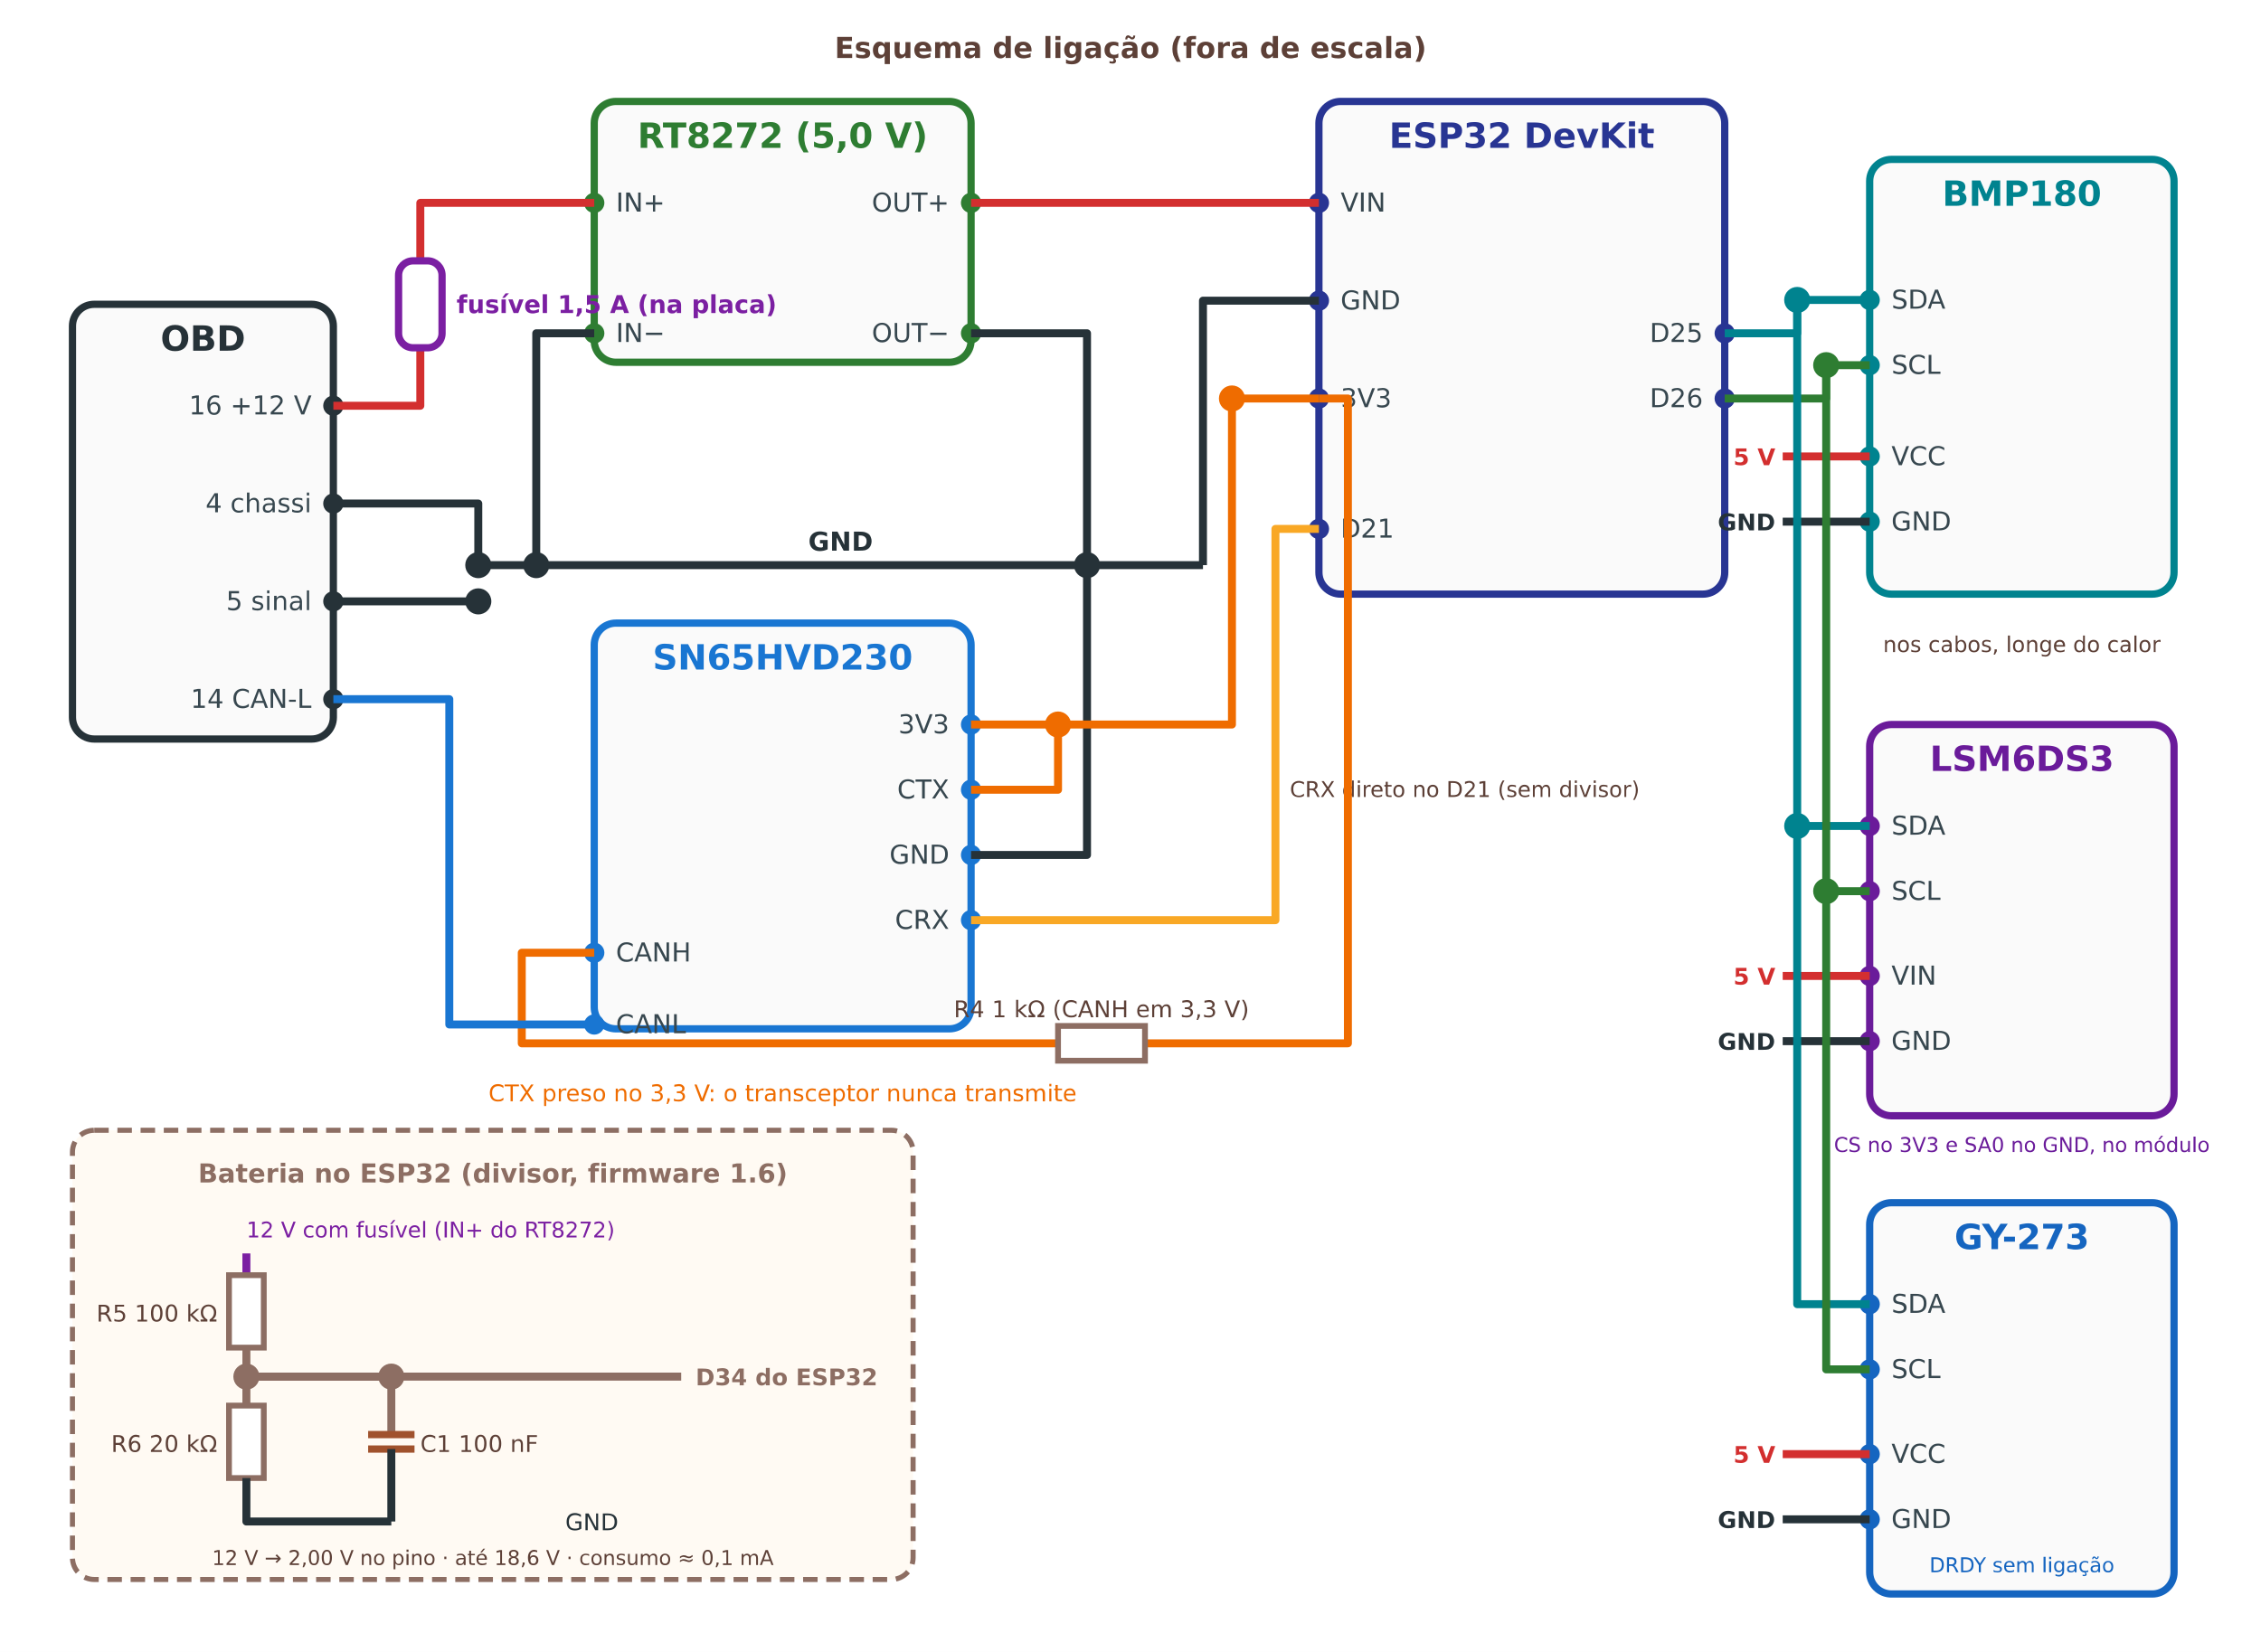
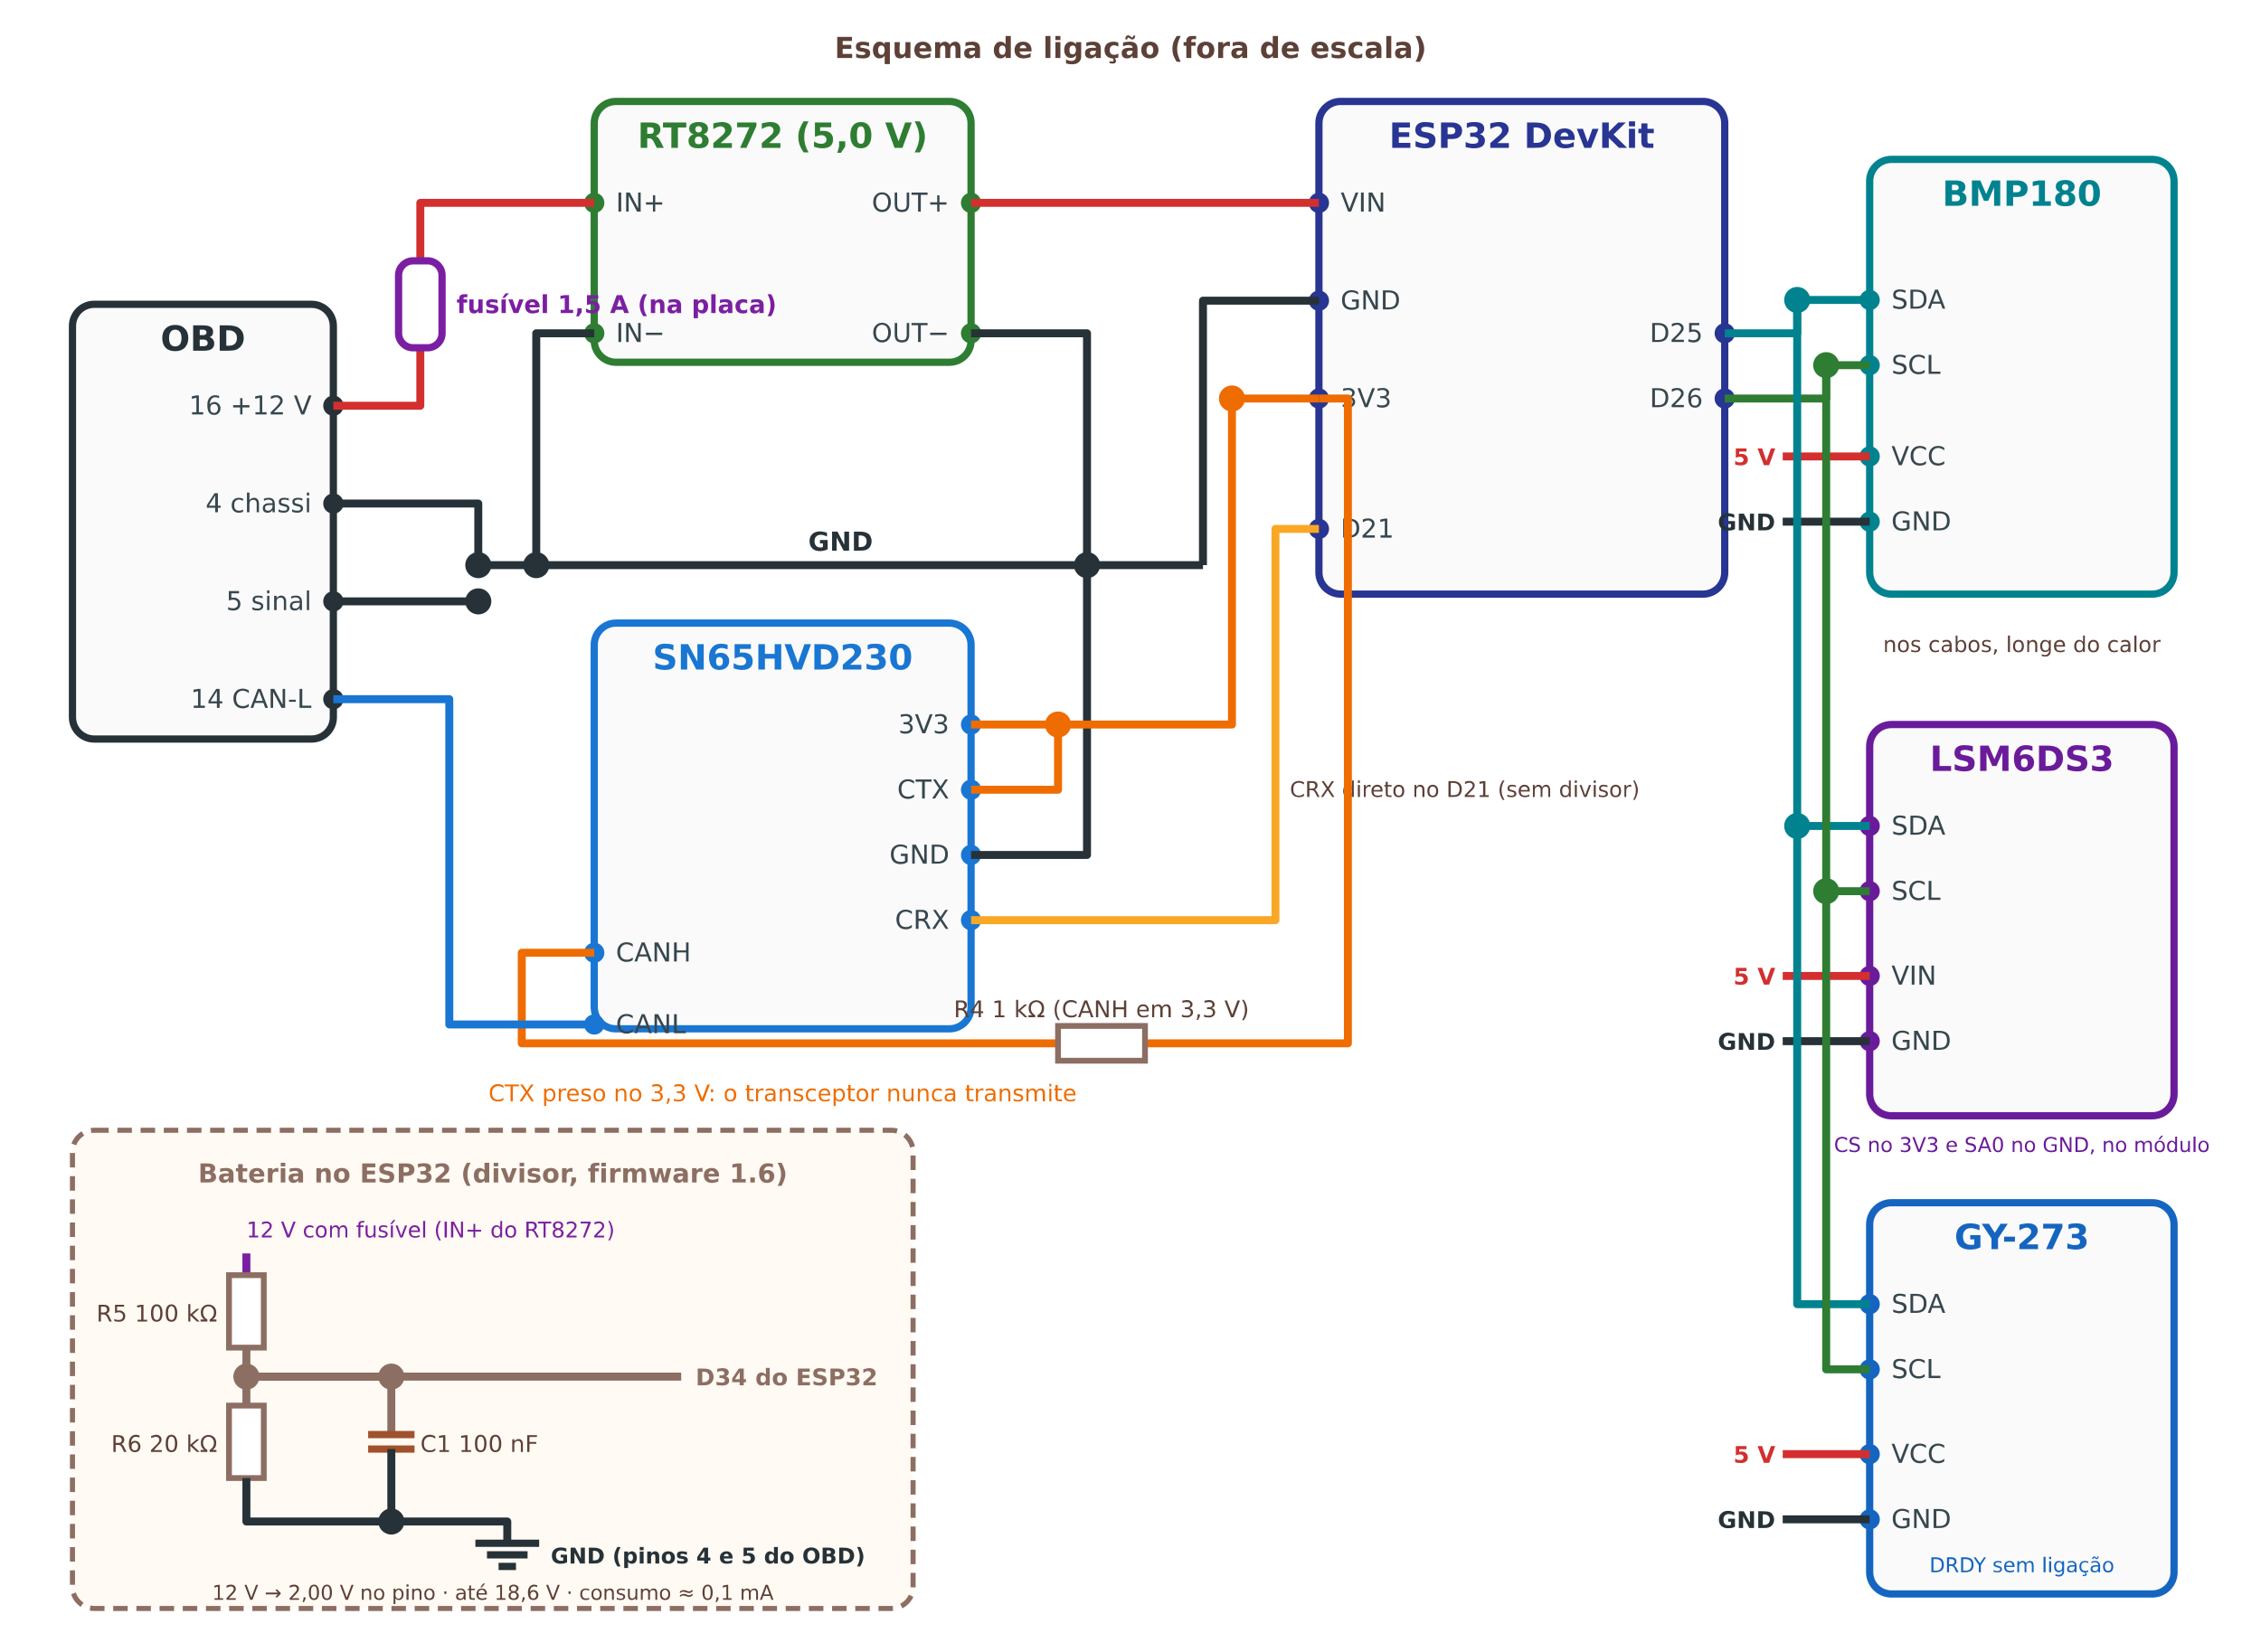
<svg xmlns="http://www.w3.org/2000/svg" width="249.6mm" height="182.4mm" viewBox="-3 -3 156 114">
  <rect x="-3" y="-3" width="156" height="114" fill="#fff" />
  <rect x="2" y="18" width="18" height="30" rx="1.5" fill="#fafafa" stroke="#263238" stroke-width="0.5" />
  <text x="11.00" y="21.20" font-size="2.4" fill="#263238" text-anchor="middle" font-weight="bold" font-family="DejaVu Sans, Arial, sans-serif">OBD</text>
  <circle cx="20" cy="25.0" r="0.7" fill="#263238" />
  <text x="18.50" y="25.60" font-size="1.8" fill="#37474f" text-anchor="end" font-weight="normal" font-family="DejaVu Sans, Arial, sans-serif">16 +12 V</text>
  <circle cx="20" cy="31.75" r="0.7" fill="#263238" />
  <text x="18.50" y="32.35" font-size="1.8" fill="#37474f" text-anchor="end" font-weight="normal" font-family="DejaVu Sans, Arial, sans-serif">4 chassi</text>
  <circle cx="20" cy="38.5" r="0.7" fill="#263238" />
  <text x="18.50" y="39.10" font-size="1.8" fill="#37474f" text-anchor="end" font-weight="normal" font-family="DejaVu Sans, Arial, sans-serif">5 sinal</text>
  <circle cx="20" cy="45.25" r="0.7" fill="#263238" />
  <text x="18.50" y="45.85" font-size="1.8" fill="#37474f" text-anchor="end" font-weight="normal" font-family="DejaVu Sans, Arial, sans-serif">14 CAN-L</text>
  <rect x="38" y="4" width="26" height="18" rx="1.5" fill="#fafafa" stroke="#2e7d32" stroke-width="0.5" />
  <text x="51.00" y="7.20" font-size="2.4" fill="#2e7d32" text-anchor="middle" font-weight="bold" font-family="DejaVu Sans, Arial, sans-serif">RT8272 (5,0 V)</text>
  <circle cx="38" cy="11.0" r="0.7" fill="#2e7d32" />
  <text x="39.50" y="11.60" font-size="1.8" fill="#37474f" text-anchor="start" font-weight="normal" font-family="DejaVu Sans, Arial, sans-serif">IN+</text>
  <circle cx="38" cy="20.0" r="0.7" fill="#2e7d32" />
  <text x="39.50" y="20.60" font-size="1.8" fill="#37474f" text-anchor="start" font-weight="normal" font-family="DejaVu Sans, Arial, sans-serif">IN−</text>
  <circle cx="64" cy="11.0" r="0.7" fill="#2e7d32" />
  <text x="62.50" y="11.60" font-size="1.8" fill="#37474f" text-anchor="end" font-weight="normal" font-family="DejaVu Sans, Arial, sans-serif">OUT+</text>
  <circle cx="64" cy="20.0" r="0.7" fill="#2e7d32" />
  <text x="62.50" y="20.60" font-size="1.8" fill="#37474f" text-anchor="end" font-weight="normal" font-family="DejaVu Sans, Arial, sans-serif">OUT−</text>
  <rect x="88" y="4" width="28" height="34" rx="1.5" fill="#fafafa" stroke="#283593" stroke-width="0.5" />
  <text x="102.00" y="7.20" font-size="2.4" fill="#283593" text-anchor="middle" font-weight="bold" font-family="DejaVu Sans, Arial, sans-serif">ESP32 DevKit</text>
  <circle cx="88" cy="11.0" r="0.7" fill="#283593" />
  <text x="89.50" y="11.60" font-size="1.8" fill="#37474f" text-anchor="start" font-weight="normal" font-family="DejaVu Sans, Arial, sans-serif">VIN</text>
  <circle cx="88" cy="17.75" r="0.7" fill="#283593" />
  <text x="89.50" y="18.35" font-size="1.8" fill="#37474f" text-anchor="start" font-weight="normal" font-family="DejaVu Sans, Arial, sans-serif">GND</text>
  <circle cx="88" cy="24.5" r="0.7" fill="#283593" />
  <text x="89.50" y="25.10" font-size="1.8" fill="#37474f" text-anchor="start" font-weight="normal" font-family="DejaVu Sans, Arial, sans-serif">3V3</text>
  <circle cx="88" cy="33.5" r="0.7" fill="#283593" />
  <text x="89.50" y="34.10" font-size="1.8" fill="#37474f" text-anchor="start" font-weight="normal" font-family="DejaVu Sans, Arial, sans-serif">D21</text>
  <circle cx="116" cy="20.0" r="0.7" fill="#283593" />
  <text x="114.50" y="20.60" font-size="1.8" fill="#37474f" text-anchor="end" font-weight="normal" font-family="DejaVu Sans, Arial, sans-serif">D25</text>
  <circle cx="116" cy="24.5" r="0.7" fill="#283593" />
  <text x="114.50" y="25.10" font-size="1.8" fill="#37474f" text-anchor="end" font-weight="normal" font-family="DejaVu Sans, Arial, sans-serif">D26</text>
  <rect x="126" y="8" width="21" height="30" rx="1.5" fill="#fafafa" stroke="#00838f" stroke-width="0.5" />
  <text x="136.50" y="11.20" font-size="2.4" fill="#00838f" text-anchor="middle" font-weight="bold" font-family="DejaVu Sans, Arial, sans-serif">BMP180</text>
  <circle cx="126" cy="17.7" r="0.7" fill="#00838f" />
  <text x="127.50" y="18.30" font-size="1.8" fill="#37474f" text-anchor="start" font-weight="normal" font-family="DejaVu Sans, Arial, sans-serif">SDA</text>
  <circle cx="126" cy="22.2" r="0.7" fill="#00838f" />
  <text x="127.50" y="22.80" font-size="1.8" fill="#37474f" text-anchor="start" font-weight="normal" font-family="DejaVu Sans, Arial, sans-serif">SCL</text>
  <circle cx="126" cy="28.5" r="0.7" fill="#00838f" />
  <text x="127.50" y="29.10" font-size="1.8" fill="#37474f" text-anchor="start" font-weight="normal" font-family="DejaVu Sans, Arial, sans-serif">VCC</text>
  <circle cx="126" cy="33.0" r="0.7" fill="#00838f" />
  <text x="127.50" y="33.60" font-size="1.8" fill="#37474f" text-anchor="start" font-weight="normal" font-family="DejaVu Sans, Arial, sans-serif">GND</text>
  <rect x="126" y="47" width="21" height="27" rx="1.5" fill="#fafafa" stroke="#6a1b9a" stroke-width="0.5" />
  <text x="136.50" y="50.20" font-size="2.4" fill="#6a1b9a" text-anchor="middle" font-weight="bold" font-family="DejaVu Sans, Arial, sans-serif">LSM6DS3</text>
  <circle cx="126" cy="54.0" r="0.7" fill="#6a1b9a" />
  <text x="127.50" y="54.60" font-size="1.8" fill="#37474f" text-anchor="start" font-weight="normal" font-family="DejaVu Sans, Arial, sans-serif">SDA</text>
  <circle cx="126" cy="58.5" r="0.7" fill="#6a1b9a" />
  <text x="127.50" y="59.10" font-size="1.8" fill="#37474f" text-anchor="start" font-weight="normal" font-family="DejaVu Sans, Arial, sans-serif">SCL</text>
  <circle cx="126" cy="64.35" r="0.7" fill="#6a1b9a" />
  <text x="127.50" y="64.95" font-size="1.8" fill="#37474f" text-anchor="start" font-weight="normal" font-family="DejaVu Sans, Arial, sans-serif">VIN</text>
  <circle cx="126" cy="68.85" r="0.7" fill="#6a1b9a" />
  <text x="127.50" y="69.45" font-size="1.8" fill="#37474f" text-anchor="start" font-weight="normal" font-family="DejaVu Sans, Arial, sans-serif">GND</text>
  <rect x="126" y="80" width="21" height="27" rx="1.5" fill="#fafafa" stroke="#1565c0" stroke-width="0.5" />
  <text x="136.50" y="83.20" font-size="2.4" fill="#1565c0" text-anchor="middle" font-weight="bold" font-family="DejaVu Sans, Arial, sans-serif">GY-273</text>
  <circle cx="126" cy="87.0" r="0.7" fill="#1565c0" />
  <text x="127.50" y="87.60" font-size="1.8" fill="#37474f" text-anchor="start" font-weight="normal" font-family="DejaVu Sans, Arial, sans-serif">SDA</text>
  <circle cx="126" cy="91.5" r="0.7" fill="#1565c0" />
  <text x="127.50" y="92.10" font-size="1.8" fill="#37474f" text-anchor="start" font-weight="normal" font-family="DejaVu Sans, Arial, sans-serif">SCL</text>
  <circle cx="126" cy="97.35" r="0.7" fill="#1565c0" />
  <text x="127.50" y="97.95" font-size="1.8" fill="#37474f" text-anchor="start" font-weight="normal" font-family="DejaVu Sans, Arial, sans-serif">VCC</text>
  <circle cx="126" cy="101.85" r="0.7" fill="#1565c0" />
  <text x="127.50" y="102.45" font-size="1.8" fill="#37474f" text-anchor="start" font-weight="normal" font-family="DejaVu Sans, Arial, sans-serif">GND</text>
  <rect x="38" y="40" width="26" height="28" rx="1.5" fill="#fafafa" stroke="#1976d2" stroke-width="0.5" />
  <text x="51.00" y="43.20" font-size="2.4" fill="#1976d2" text-anchor="middle" font-weight="bold" font-family="DejaVu Sans, Arial, sans-serif">SN65HVD230</text>
  <circle cx="64" cy="47.0" r="0.7" fill="#1976d2" />
  <text x="62.50" y="47.60" font-size="1.8" fill="#37474f" text-anchor="end" font-weight="normal" font-family="DejaVu Sans, Arial, sans-serif">3V3</text>
  <circle cx="64" cy="51.5" r="0.7" fill="#1976d2" />
  <text x="62.50" y="52.10" font-size="1.8" fill="#37474f" text-anchor="end" font-weight="normal" font-family="DejaVu Sans, Arial, sans-serif">CTX</text>
  <circle cx="64" cy="56.0" r="0.7" fill="#1976d2" />
  <text x="62.50" y="56.60" font-size="1.8" fill="#37474f" text-anchor="end" font-weight="normal" font-family="DejaVu Sans, Arial, sans-serif">GND</text>
  <circle cx="64" cy="60.5" r="0.7" fill="#1976d2" />
  <text x="62.50" y="61.10" font-size="1.8" fill="#37474f" text-anchor="end" font-weight="normal" font-family="DejaVu Sans, Arial, sans-serif">CRX</text>
  <circle cx="38" cy="62.75" r="0.7" fill="#1976d2" />
  <text x="39.50" y="63.35" font-size="1.8" fill="#37474f" text-anchor="start" font-weight="normal" font-family="DejaVu Sans, Arial, sans-serif">CANH</text>
  <circle cx="38" cy="67.7" r="0.7" fill="#1976d2" />
  <text x="39.50" y="68.30" font-size="1.8" fill="#37474f" text-anchor="start" font-weight="normal" font-family="DejaVu Sans, Arial, sans-serif">CANL</text>
  <path d="M20.00,25.00 L26.00,25.00 L26.00,11.00 L38.00,11.00" fill="none" stroke="#d32f2f" stroke-width="0.55" stroke-linejoin="round" />
  <rect x="24.5" y="15.0" width="3" height="6" rx="1" fill="#fff" stroke="#7b1fa2" stroke-width="0.5" />
  <text x="28.50" y="18.60" font-size="1.7" fill="#7b1fa2" text-anchor="start" font-weight="bold" font-family="DejaVu Sans, Arial, sans-serif">fusível 1,5 A (na placa)</text>
  <path d="M20.00,31.75 L30.00,31.75 L30.00,36.00" fill="none" stroke="#263238" stroke-width="0.55" stroke-linejoin="round" />
  <path d="M20.00,38.50 L30.00,38.50" fill="none" stroke="#263238" stroke-width="0.55" stroke-linejoin="round" />
  <path d="M38.00,20.00 L34.00,20.00 L34.00,36.00" fill="none" stroke="#263238" stroke-width="0.55" stroke-linejoin="round" />
  <path d="M30.00,36.00 L80.00,36.00" fill="none" stroke="#263238" stroke-width="0.55" stroke-linejoin="round" />
  <path d="M64.00,20.00 L72.00,20.00 L72.00,36.00" fill="none" stroke="#263238" stroke-width="0.55" stroke-linejoin="round" />
  <path d="M88.00,17.75 L80.00,17.75 L80.00,36.00" fill="none" stroke="#263238" stroke-width="0.55" stroke-linejoin="round" />
  <path d="M64.00,56.00 L72.00,56.00 L72.00,36.00" fill="none" stroke="#263238" stroke-width="0.55" stroke-linejoin="round" />
  <circle cx="30" cy="38.5" r="0.9" fill="#263238" />
  <circle cx="34" cy="36" r="0.9" fill="#263238" />
  <circle cx="72" cy="36" r="0.9" fill="#263238" />
  <circle cx="30" cy="36" r="0.9" fill="#263238" />
  <text x="55.00" y="35.00" font-size="1.8" fill="#263238" text-anchor="middle" font-weight="bold" font-family="DejaVu Sans, Arial, sans-serif">GND</text>
  <path d="M64.00,11.00 L76.00,11.00 L88.00,11.00" fill="none" stroke="#d32f2f" stroke-width="0.55" stroke-linejoin="round" />
  <path d="M64.00,47.00 L82.00,47.00 L82.00,24.50 L88.00,24.50" fill="none" stroke="#ef6c00" stroke-width="0.55" stroke-linejoin="round" />
  <path d="M64.00,51.50 L70.00,51.50 L70.00,47.00" fill="none" stroke="#ef6c00" stroke-width="0.55" stroke-linejoin="round" />
  <circle cx="70" cy="47.0" r="0.9" fill="#ef6c00" />
  <circle cx="82" cy="24.5" r="0.9" fill="#ef6c00" />
  <text x="51.00" y="73.00" font-size="1.6" fill="#ef6c00" text-anchor="middle" font-weight="normal" font-family="DejaVu Sans, Arial, sans-serif">CTX preso no 3,3 V: o transceptor nunca transmite</text>
  <path d="M64.00,60.50 L85.00,60.50 L85.00,33.50 L88.00,33.50" fill="none" stroke="#f9a825" stroke-width="0.55" stroke-linejoin="round" />
  <text x="86.00" y="52.00" font-size="1.5" fill="#5d4037" text-anchor="start" font-weight="normal" font-family="DejaVu Sans, Arial, sans-serif">CRX direto no D21 (sem divisor)</text>
  <path d="M38.00,62.75 L33.00,62.75 L33.00,69.00 L90.00,69.00 L90.00,24.50 L88.00,24.50" fill="none" stroke="#ef6c00" stroke-width="0.55" stroke-linejoin="round" />
  <rect x="70" y="67.8" width="6" height="2.4" fill="#fff" stroke="#8d6e63" stroke-width="0.4" />
  <text x="73.00" y="67.20" font-size="1.6" fill="#5d4037" text-anchor="middle" font-weight="normal" font-family="DejaVu Sans, Arial, sans-serif">R4 1 kΩ (CANH em 3,3 V)</text>
  <path d="M20.00,45.25 L28.00,45.25 L28.00,67.70 L38.00,67.70" fill="none" stroke="#1976d2" stroke-width="0.55" stroke-linejoin="round" />
  <path d="M116.00,20.00 L121.00,20.00 L121.00,17.70 L126.00,17.70" fill="none" stroke="#00838f" stroke-width="0.55" stroke-linejoin="round" />
  <path d="M116.00,24.50 L123.00,24.50 L123.00,22.20 L126.00,22.20" fill="none" stroke="#2e7d32" stroke-width="0.55" stroke-linejoin="round" />
  <path d="M120.00,28.50 L126.00,28.50" fill="none" stroke="#d32f2f" stroke-width="0.55" stroke-linejoin="round" />
  <text x="119.50" y="29.10" font-size="1.6" fill="#d32f2f" text-anchor="end" font-weight="bold" font-family="DejaVu Sans, Arial, sans-serif">5 V</text>
  <path d="M120.00,33.00 L126.00,33.00" fill="none" stroke="#263238" stroke-width="0.55" stroke-linejoin="round" />
  <text x="119.50" y="33.60" font-size="1.6" fill="#263238" text-anchor="end" font-weight="bold" font-family="DejaVu Sans, Arial, sans-serif">GND</text>
  <path d="M120.00,64.35 L126.00,64.35" fill="none" stroke="#d32f2f" stroke-width="0.55" stroke-linejoin="round" />
  <text x="119.50" y="64.95" font-size="1.6" fill="#d32f2f" text-anchor="end" font-weight="bold" font-family="DejaVu Sans, Arial, sans-serif">5 V</text>
  <path d="M120.00,68.85 L126.00,68.85" fill="none" stroke="#263238" stroke-width="0.55" stroke-linejoin="round" />
  <text x="119.50" y="69.45" font-size="1.6" fill="#263238" text-anchor="end" font-weight="bold" font-family="DejaVu Sans, Arial, sans-serif">GND</text>
  <path d="M120.00,97.35 L126.00,97.35" fill="none" stroke="#d32f2f" stroke-width="0.55" stroke-linejoin="round" />
  <text x="119.50" y="97.95" font-size="1.6" fill="#d32f2f" text-anchor="end" font-weight="bold" font-family="DejaVu Sans, Arial, sans-serif">5 V</text>
  <path d="M120.00,101.85 L126.00,101.85" fill="none" stroke="#263238" stroke-width="0.55" stroke-linejoin="round" />
  <text x="119.50" y="102.45" font-size="1.6" fill="#263238" text-anchor="end" font-weight="bold" font-family="DejaVu Sans, Arial, sans-serif">GND</text>
  <path d="M121.00,17.70 L121.00,54.00 L126.00,54.00" fill="none" stroke="#00838f" stroke-width="0.55" stroke-linejoin="round" />
  <path d="M123.00,22.20 L123.00,58.50 L126.00,58.50" fill="none" stroke="#2e7d32" stroke-width="0.55" stroke-linejoin="round" />
  <circle cx="121" cy="17.7" r="0.9" fill="#00838f" />
  <circle cx="123" cy="22.2" r="0.9" fill="#2e7d32" />
  <path d="M121.00,54.00 L121.00,87.00 L126.00,87.00" fill="none" stroke="#00838f" stroke-width="0.55" stroke-linejoin="round" />
  <path d="M123.00,58.50 L123.00,91.50 L126.00,91.50" fill="none" stroke="#2e7d32" stroke-width="0.55" stroke-linejoin="round" />
  <circle cx="121" cy="54.0" r="0.9" fill="#00838f" />
  <circle cx="123" cy="58.5" r="0.9" fill="#2e7d32" />
  <text x="136.50" y="105.50" font-size="1.4" fill="#1565c0" text-anchor="middle" font-weight="normal" font-family="DejaVu Sans, Arial, sans-serif">DRDY sem ligação</text>
  <text x="136.50" y="42.00" font-size="1.5" fill="#5d4037" text-anchor="middle" font-weight="normal" font-family="DejaVu Sans, Arial, sans-serif">nos cabos, longe do calor</text>
  <text x="136.50" y="76.50" font-size="1.4" fill="#6a1b9a" text-anchor="middle" font-weight="normal" font-family="DejaVu Sans, Arial, sans-serif">CS no 3V3 e SA0 no GND, no módulo</text>
-   <rect x="2" y="75" width="58" height="31" rx="1.5" fill="#fffaf3" stroke="#8d6e63" stroke-width="0.35" stroke-dasharray="1 0.6" />
+   <rect x="2" y="75" width="58" height="33" rx="1.5" fill="#fffaf3" stroke="#8d6e63" stroke-width="0.35" stroke-dasharray="1 0.6" />
  <text x="31.00" y="78.60" font-size="1.8" fill="#8d6e63" text-anchor="middle" font-weight="bold" font-family="DejaVu Sans, Arial, sans-serif">Bateria no ESP32 (divisor, firmware 1.6)</text>
  <text x="14.00" y="82.40" font-size="1.5" fill="#7b1fa2" text-anchor="start" font-weight="normal" font-family="DejaVu Sans, Arial, sans-serif">12 V com fusível (IN+ do RT8272)</text>
  <path d="M14.00,83.50 L14.00,85.00" fill="none" stroke="#7b1fa2" stroke-width="0.55" stroke-linejoin="round" />
  <rect x="12.8" y="85" width="2.4" height="5" fill="#fff" stroke="#8d6e63" stroke-width="0.4" />
  <text x="12.00" y="88.20" font-size="1.6" fill="#5d4037" text-anchor="end" font-weight="normal" font-family="DejaVu Sans, Arial, sans-serif">R5 100 kΩ</text>
  <path d="M14.00,90.00 L14.00,94.00" fill="none" stroke="#8d6e63" stroke-width="0.55" stroke-linejoin="round" />
  <circle cx="14" cy="92" r="0.9" fill="#8d6e63" />
  <path d="M14.00,92.00 L44.00,92.00" fill="none" stroke="#8d6e63" stroke-width="0.55" stroke-linejoin="round" />
  <text x="45.00" y="92.60" font-size="1.6" fill="#8d6e63" text-anchor="start" font-weight="bold" font-family="DejaVu Sans, Arial, sans-serif">D34 do ESP32</text>
  <rect x="12.8" y="94" width="2.4" height="5" fill="#fff" stroke="#8d6e63" stroke-width="0.4" />
  <text x="12.00" y="97.20" font-size="1.6" fill="#5d4037" text-anchor="end" font-weight="normal" font-family="DejaVu Sans, Arial, sans-serif">R6 20 kΩ</text>
-   <path d="M14.00,99.00 L14.00,102.00 L24.00,102.00" fill="none" stroke="#263238" stroke-width="0.55" stroke-linejoin="round" />
+   <path d="M14.00,99.00 L14.00,102.00 L32.00,102.00 L32.00,103.50" fill="none" stroke="#263238" stroke-width="0.55" stroke-linejoin="round" />
  <path d="M14.00,92.00 L24.00,92.00" fill="none" stroke="#8d6e63" stroke-width="0.55" stroke-linejoin="round" />
  <circle cx="24" cy="92" r="0.9" fill="#8d6e63" />
  <path d="M24.00,92.00 L24.00,96.00" fill="none" stroke="#8d6e63" stroke-width="0.55" stroke-linejoin="round" />
  <path d="M22.4,96 L25.6,96 M22.4,97 L25.6,97" stroke="#a0522d" stroke-width="0.5" />
  <path d="M24.00,97.00 L24.00,102.00" fill="none" stroke="#263238" stroke-width="0.55" stroke-linejoin="round" />
+   <circle cx="24" cy="102" r="0.9" fill="#263238" />
  <text x="26.00" y="97.20" font-size="1.6" fill="#5d4037" text-anchor="start" font-weight="normal" font-family="DejaVu Sans, Arial, sans-serif">C1 100 nF</text>
-   <text x="36.00" y="102.60" font-size="1.6" fill="#263238" text-anchor="start" font-weight="normal" font-family="DejaVu Sans, Arial, sans-serif">GND</text>
-   <text x="31.00" y="105.00" font-size="1.4" fill="#5d4037" text-anchor="middle" font-weight="normal" font-family="DejaVu Sans, Arial, sans-serif">12 V → 2,00 V no pino · até 18,6 V · consumo ≈ 0,1 mA</text>
+   <path d="M29.8,103.5 L34.2,103.5" stroke="#263238" stroke-width="0.5" />
+   <path d="M30.6,104.3 L33.4,104.3" stroke="#263238" stroke-width="0.5" />
+   <path d="M31.4,105.1 L32.6,105.1" stroke="#263238" stroke-width="0.5" />
+   <text x="35.00" y="104.90" font-size="1.5" fill="#263238" text-anchor="start" font-weight="bold" font-family="DejaVu Sans, Arial, sans-serif">GND (pinos 4 e 5 do OBD)</text>
+   <text x="31.00" y="107.40" font-size="1.4" fill="#5d4037" text-anchor="middle" font-weight="normal" font-family="DejaVu Sans, Arial, sans-serif">12 V → 2,00 V no pino · até 18,6 V · consumo ≈ 0,1 mA</text>
  <text x="75.00" y="1.00" font-size="2.0" fill="#5d4037" text-anchor="middle" font-weight="bold" font-family="DejaVu Sans, Arial, sans-serif">Esquema de ligação (fora de escala)</text>
</svg>
